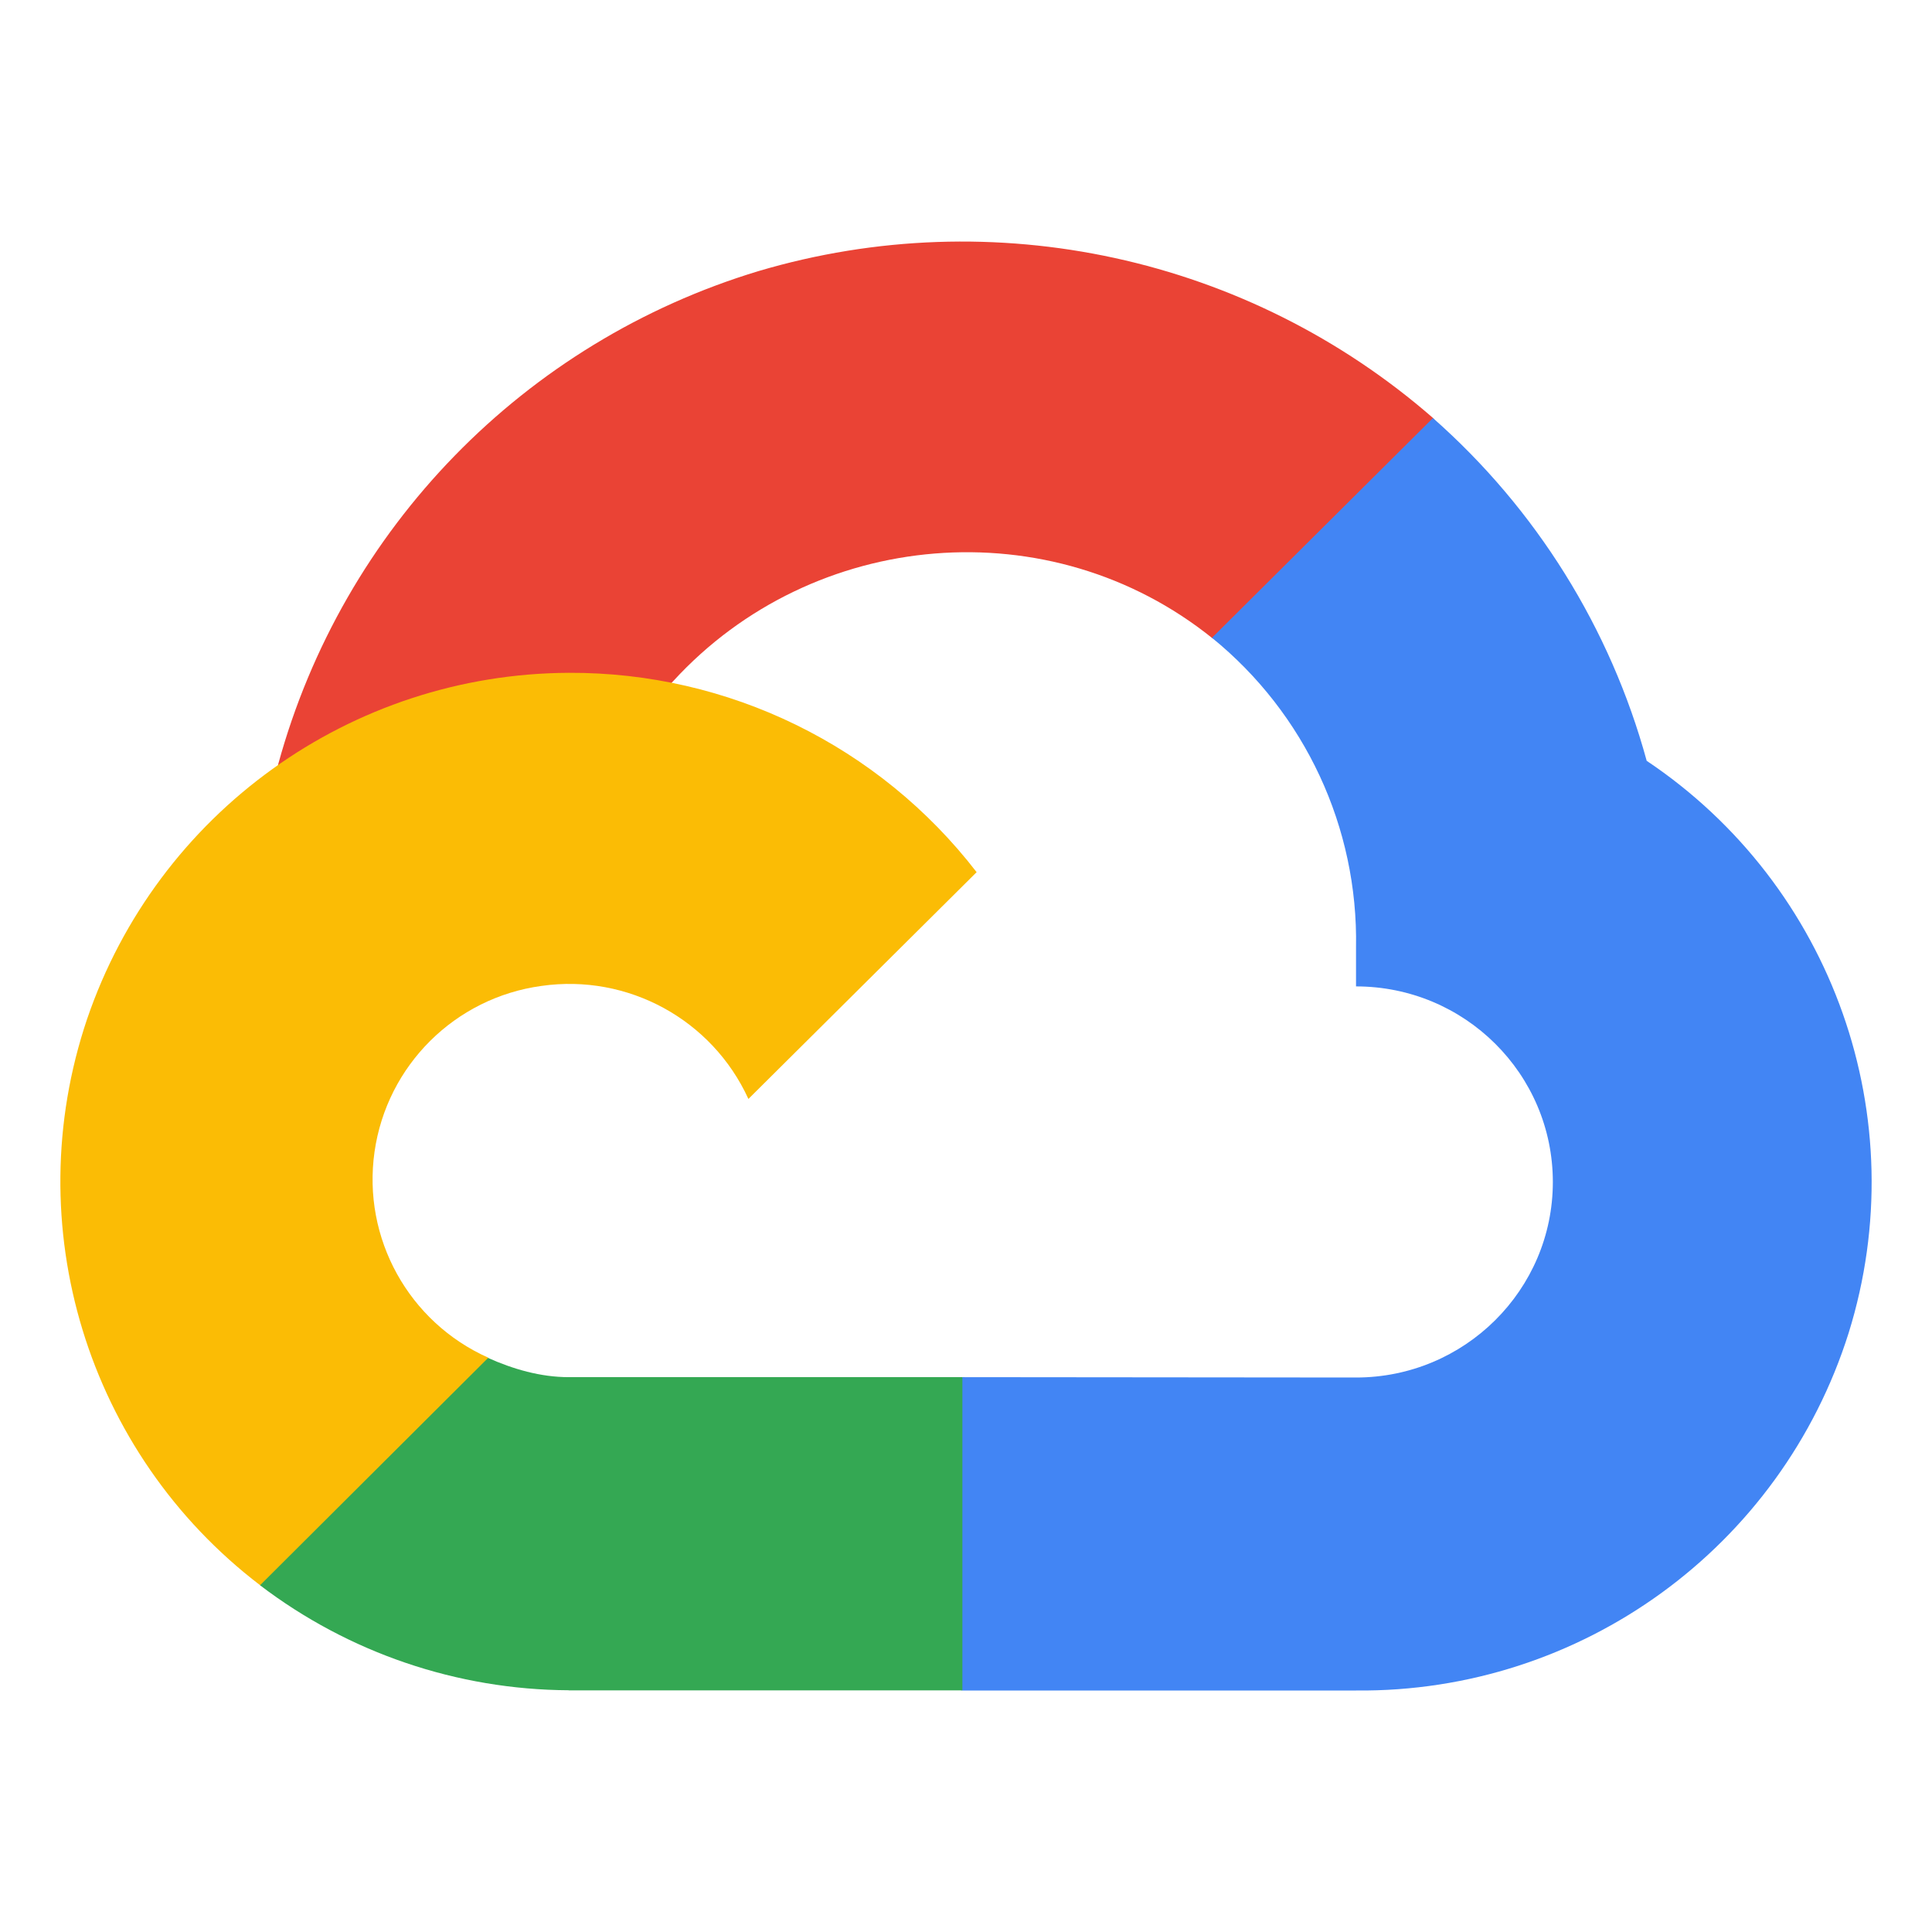
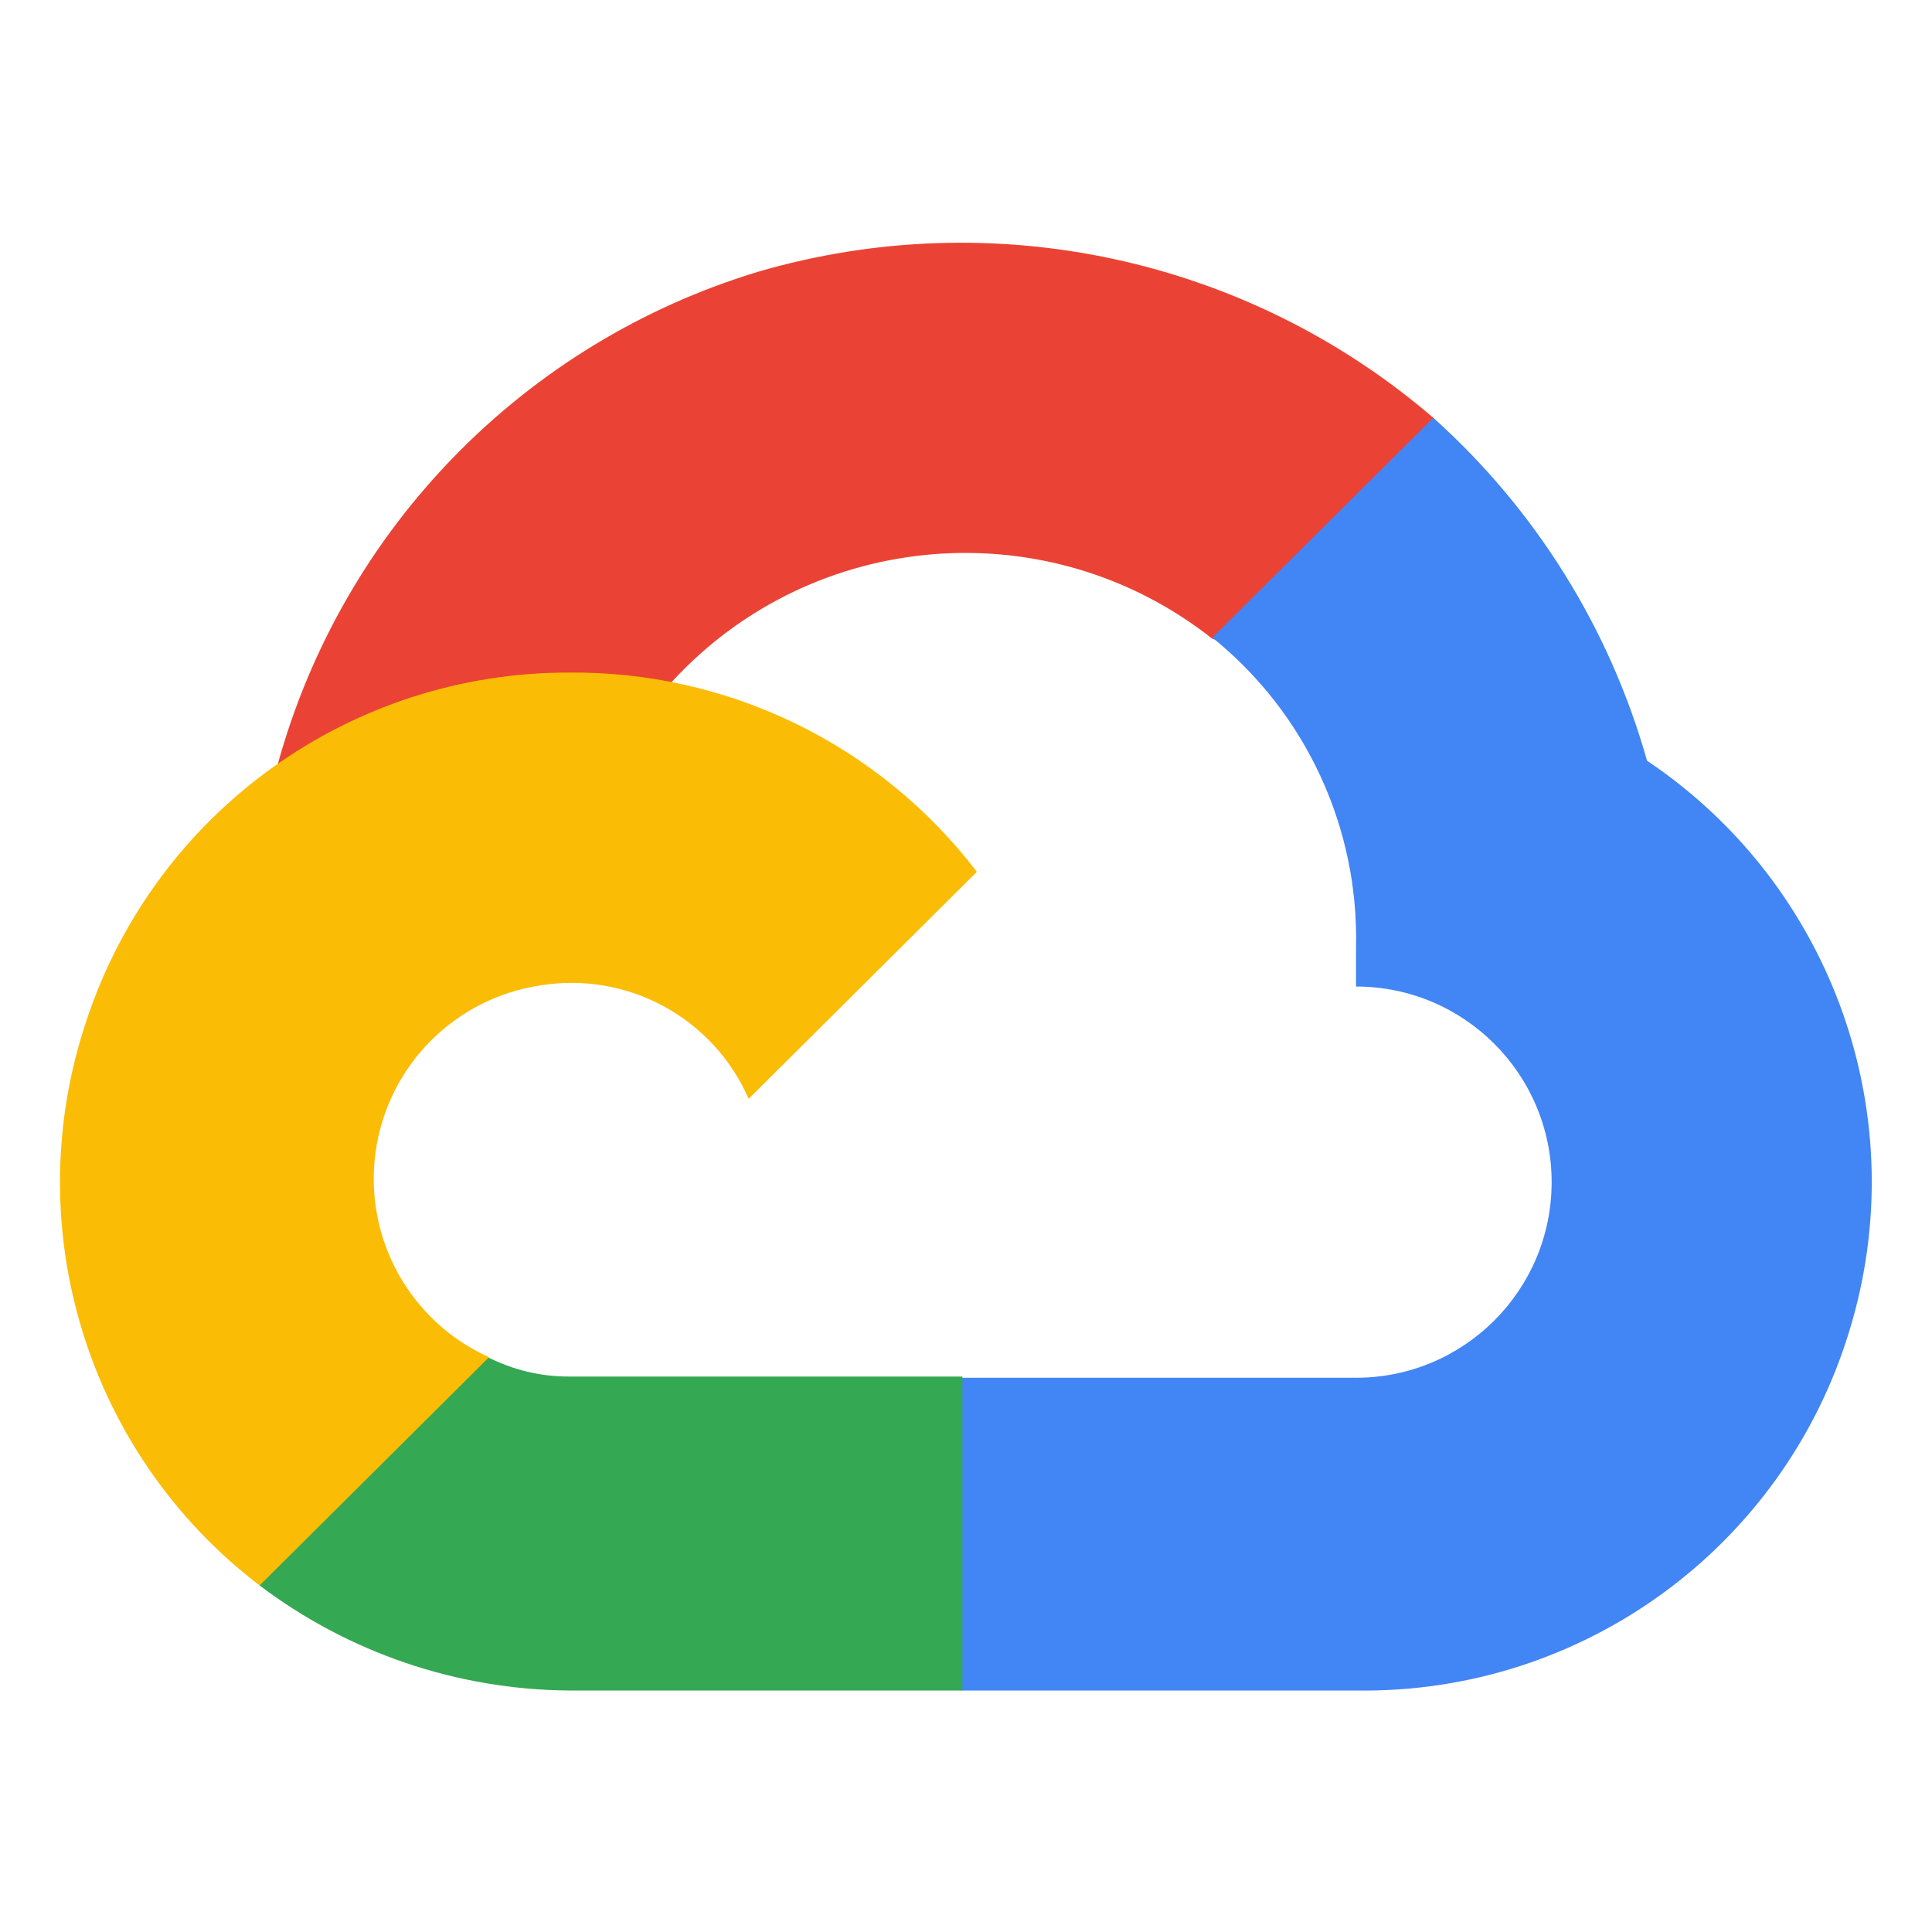
- <svg xmlns="http://www.w3.org/2000/svg" width="800px" height="800px" viewBox="0 0 16 16" fill="none">
-   <path fill="#EA4335" d="M10.313 5.376l1.887-1.5-.332-.414a5.935 5.935 0 00-5.586-1.217 5.89 5.89 0 00-3.978 4.084c-.03.113.312-.098.463-.056l2.608-.428s.127-.124.201-.205c1.16-1.266 3.126-1.432 4.465-.354l.272.09z" />
-   <path fill="#4285F4" d="M13.637 6.3a5.835 5.835 0 00-1.77-2.838l-1.83 1.82a3.226 3.226 0 011.193 2.564v.323c.9 0 1.63.725 1.63 1.62 0 .893-.73 1.619-1.63 1.619l-3.257-.003-.325.035v2.507l.325.053h3.257a4.234 4.234 0 004.08-2.962A4.199 4.199 0 0013.636 6.3z" />
-   <path fill="#34A853" d="M4.711 13.999H7.97v-2.594H4.71c-.232 0-.461-.066-.672-.161l-.458.14-1.313 1.297-.114.447a4.254 4.254 0 002.557.87z" />
-   <path fill="#FBBC05" d="M4.711 5.572A4.234 4.234 0 00.721 8.44a4.206 4.206 0 001.433 4.688l1.89-1.884a1.617 1.617 0 01.44-3.079 1.63 1.63 0 011.714.936l1.89-1.878A4.24 4.24 0 004.71 5.572z" />
+ <svg xmlns="http://www.w3.org/2000/svg" width="800" height="800" fill="none" viewBox="0 0 16 16">
+   <path fill="#ea4335" d="m10.31 5.38 1.89-1.5-.33-.42a6 6 0 0 0-5.59-1.21A5.9 5.9 0 0 0 2.3 6.33c-.03.11.32-.1.47-.06l2.6-.42.2-.21a3.3 3.3 0 0 1 4.47-.35z" />
+   <path fill="#4285f4" d="M13.64 6.3a6 6 0 0 0-1.77-2.84l-1.83 1.82a3.2 3.2 0 0 1 1.19 2.57v.32a1.62 1.62 0 1 1 0 3.24H7.97l-.32.03v2.5l.32.06h3.26a4.2 4.2 0 0 0 4.08-2.96 4.2 4.2 0 0 0-1.67-4.74" />
+   <path fill="#34a853" d="M4.71 14h3.26v-2.6H4.71q-.35 0-.67-.16l-.46.14-1.31 1.3-.12.45a4.3 4.3 0 0 0 2.56.87" />
+   <path fill="#fbbc05" d="M4.71 5.57A4.2 4.2 0 0 0 .72 8.44a4.2 4.2 0 0 0 1.43 4.69l1.9-1.89a1.62 1.62 0 0 1 .43-3.08 1.6 1.6 0 0 1 1.72.94l1.89-1.88A4.2 4.2 0 0 0 4.7 5.57z" />
</svg>
